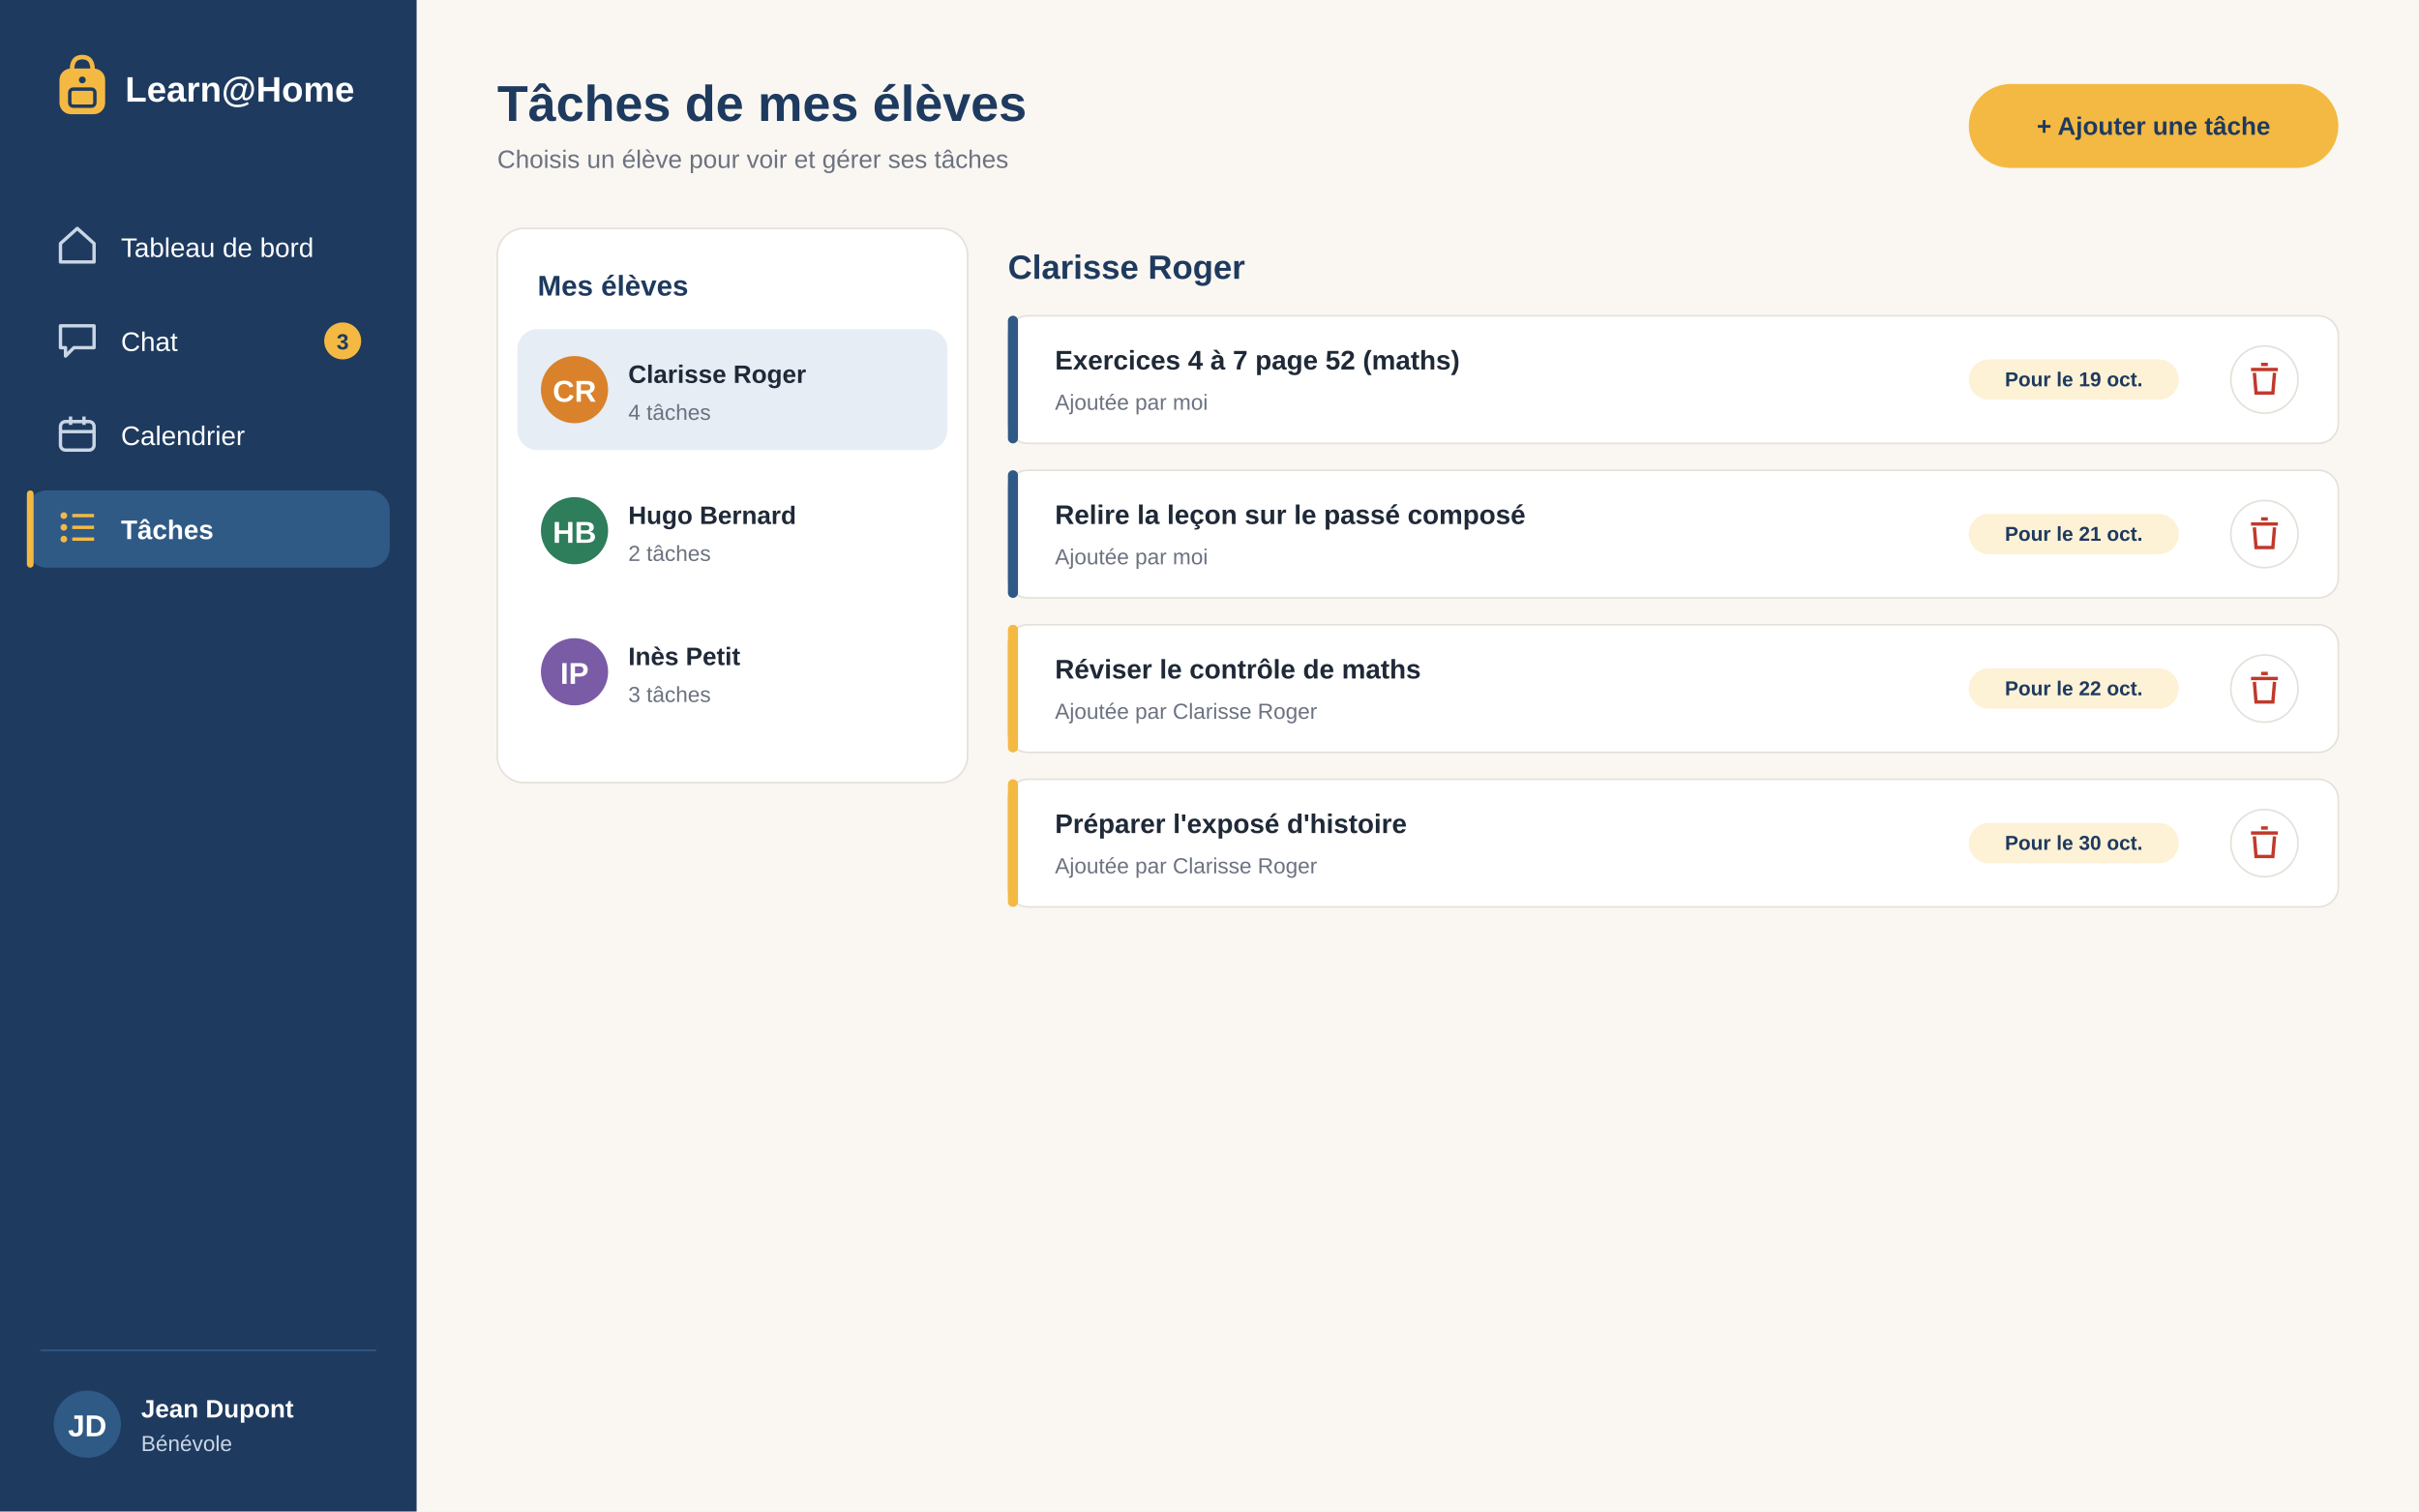
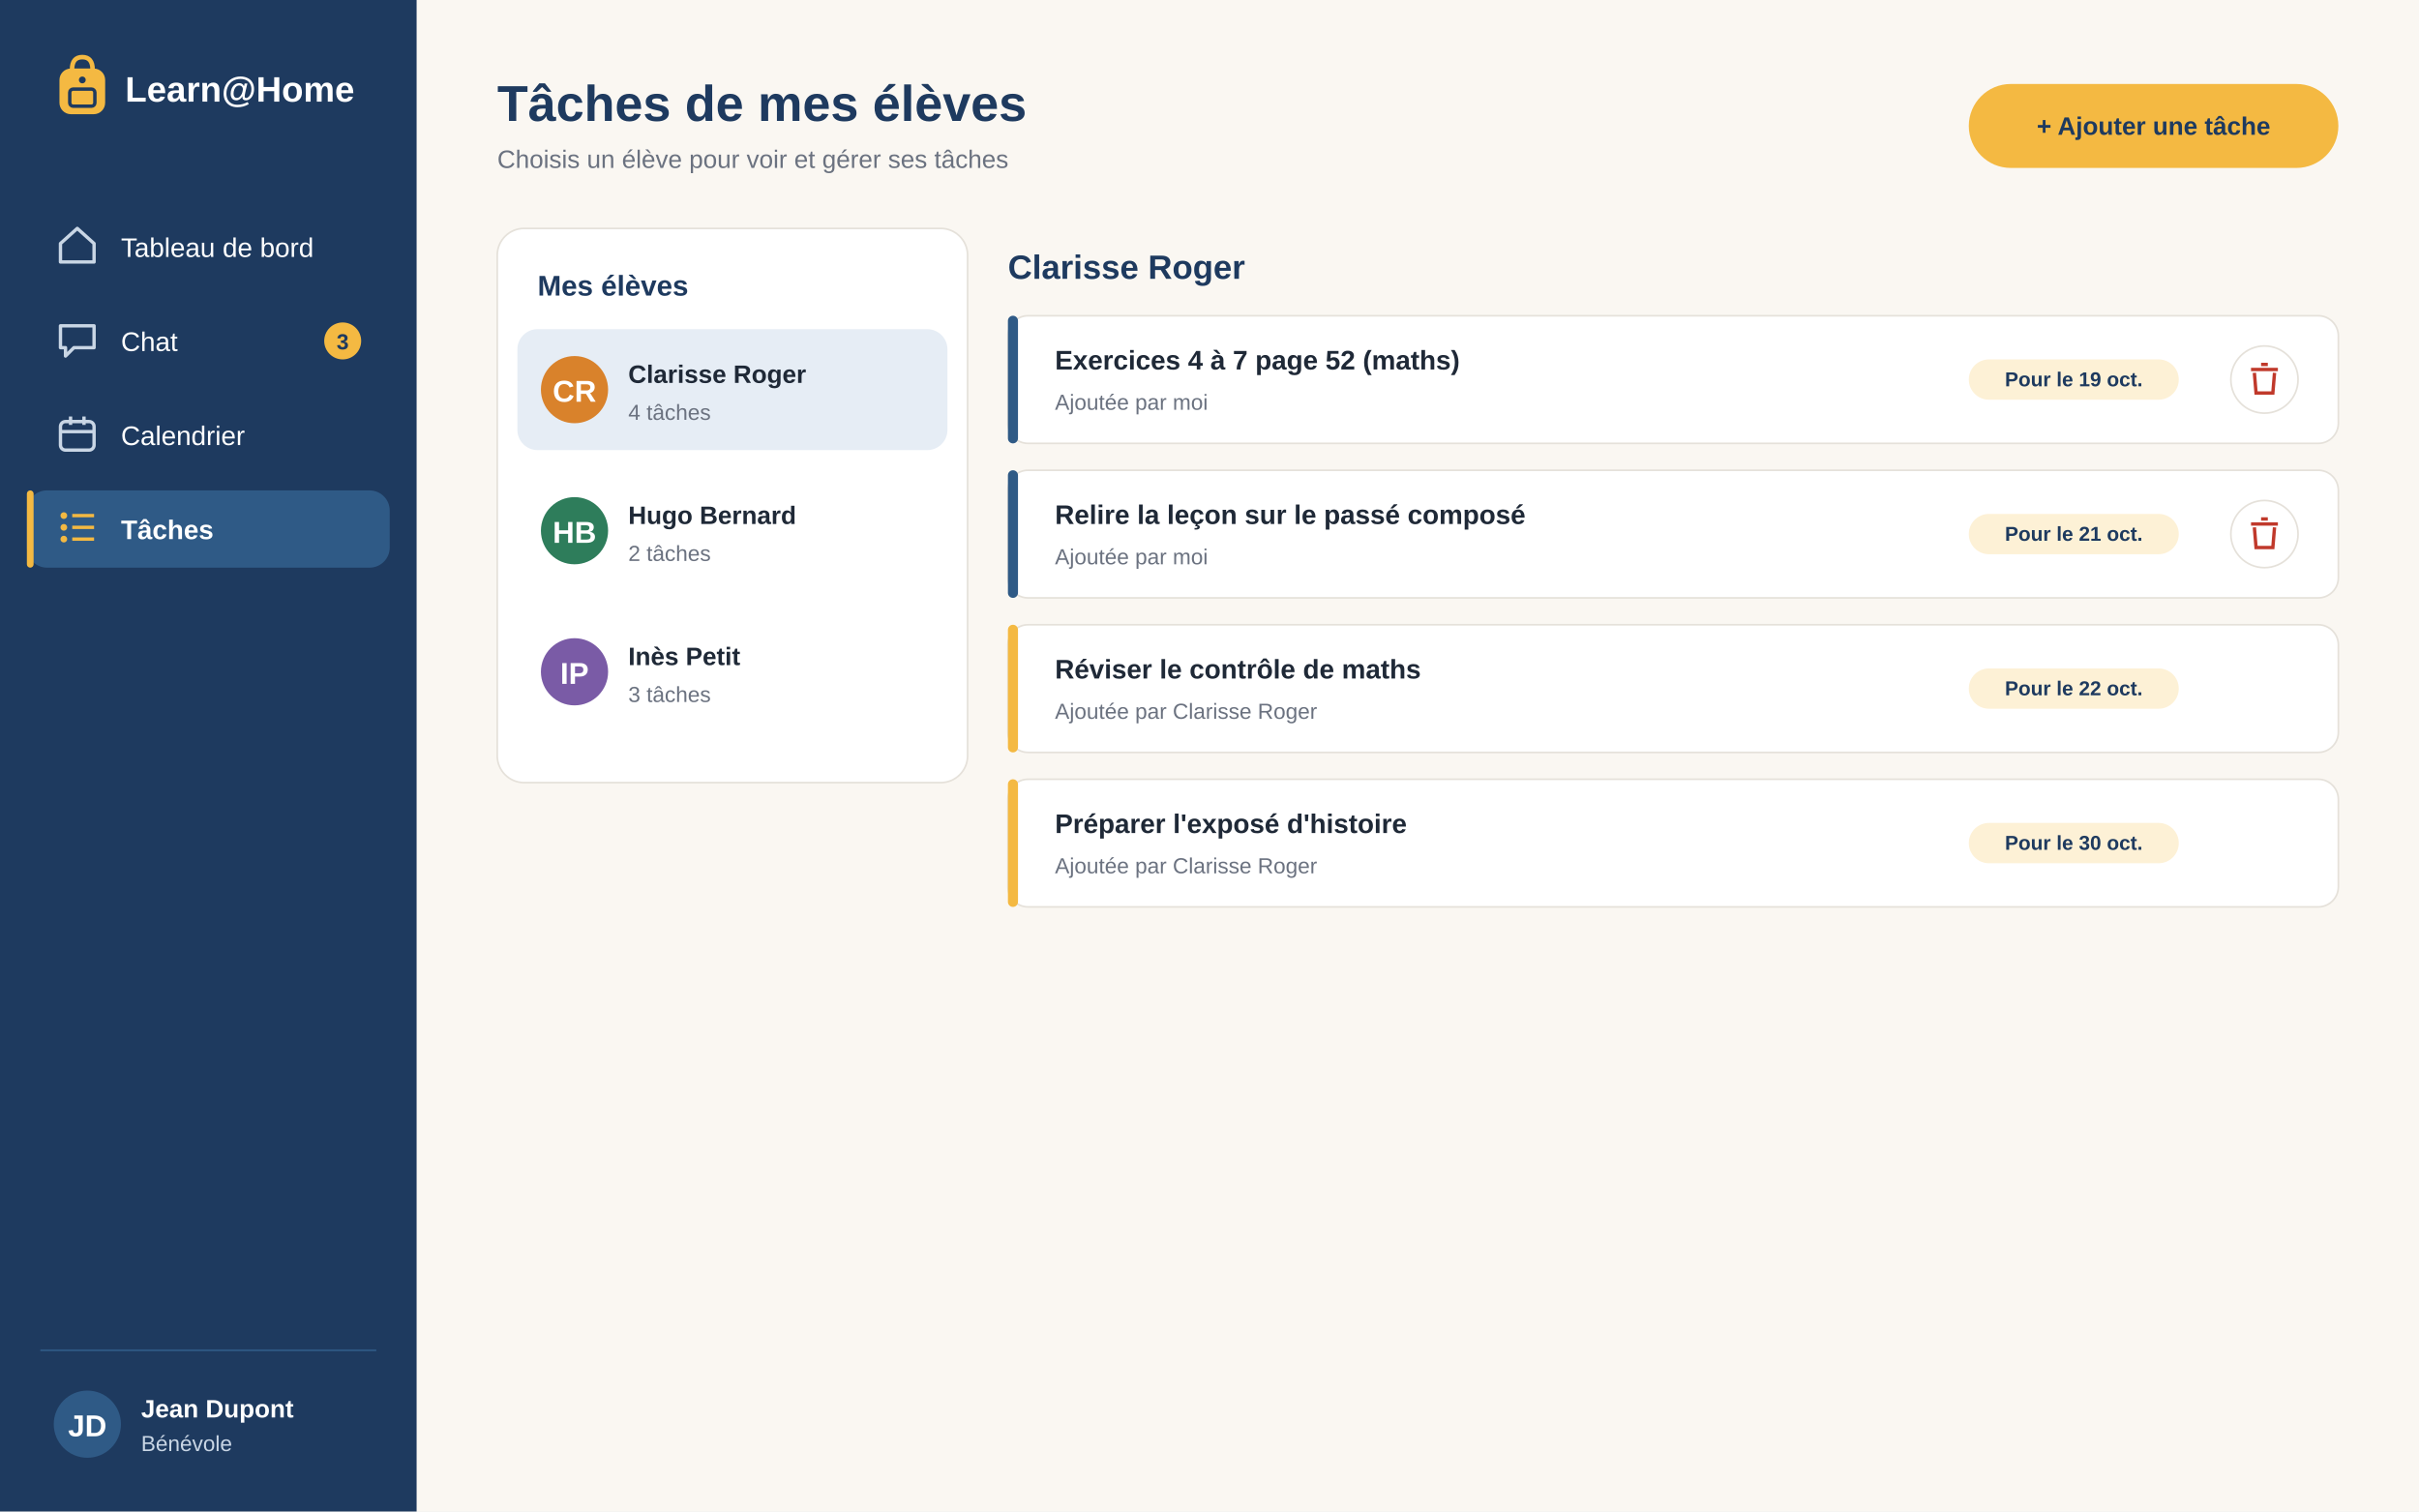
<svg xmlns="http://www.w3.org/2000/svg" width="1440" height="900" viewBox="0 0 1440 900" font-family="Nunito, Arial, sans-serif">
  <rect width="1440" height="900" fill="#FAF7F2" />
  <rect x="0" y="0" width="248" height="900" rx="0" fill="#1E3A5F" />
  <path d="M42.88 41.48 Q42.88 34 49.0 34 Q55.12 34 55.12 41.48" fill="none" stroke="#F4B942" stroke-width="2.72" />
  <rect x="35.4" y="40.8" width="27.2" height="27.2" rx="6.8" fill="#F4B942" />
  <rect x="41.52" y="53.04" width="14.96" height="10.2" rx="2.04" fill="none" stroke="#1E3A5F" stroke-width="2.04" />
  <circle cx="49.0" cy="47.6" r="2.04" fill="#1E3A5F" />
  <text x="74.5" y="60.52" font-size="21.08" fill="#FFFFFF" font-weight="700">Learn@Home</text>
  <path d="M36 145 L46 136 L56 145 V156 H36 Z" fill="none" stroke="#C9D6E5" stroke-width="2" stroke-linejoin="round" />
  <text x="72" y="153" font-size="16" fill="#FFFFFF">Tableau de bord</text>
  <path d="M36 194 H56 V207 H44 L39 212 V207 H36 Z" fill="none" stroke="#C9D6E5" stroke-width="2" stroke-linejoin="round" />
  <text x="72" y="209" font-size="16" fill="#FFFFFF">Chat</text>
  <circle cx="204" cy="203" r="11" fill="#F4B942" />
  <text x="204" y="208" font-size="13" fill="#1E3A5F" font-weight="700" text-anchor="middle">3</text>
  <rect x="36" y="251" width="20" height="17" rx="3" fill="none" stroke="#C9D6E5" stroke-width="2" />
  <line x1="36" y1="257" x2="56" y2="257" stroke="#C9D6E5" stroke-width="2" />
  <line x1="42" y1="248" x2="42" y2="253" stroke="#C9D6E5" stroke-width="2" />
  <line x1="50" y1="248" x2="50" y2="253" stroke="#C9D6E5" stroke-width="2" />
  <text x="72" y="265" font-size="16" fill="#FFFFFF">Calendrier</text>
  <rect x="16" y="292" width="216" height="46" rx="12" fill="#2F5A86" />
  <rect x="16" y="292" width="4" height="46" rx="2" fill="#F4B942" />
  <circle cx="38" cy="307" r="2" fill="#F4B942" />
  <line x1="43" y1="307" x2="56" y2="307" stroke="#F4B942" stroke-width="2" />
  <circle cx="38" cy="314" r="2" fill="#F4B942" />
  <line x1="43" y1="314" x2="56" y2="314" stroke="#F4B942" stroke-width="2" />
  <circle cx="38" cy="321" r="2" fill="#F4B942" />
  <line x1="43" y1="321" x2="56" y2="321" stroke="#F4B942" stroke-width="2" />
  <text x="72" y="321" font-size="16" fill="#FFFFFF" font-weight="700">Tâches</text>
  <line x1="24" y1="804" x2="224" y2="804" stroke="#2F5A86" stroke-width="1" />
  <circle cx="52" cy="848" r="20" fill="#2F5A86" />
  <text x="52" y="855.2" font-size="18.0" fill="#FFFFFF" font-weight="700" text-anchor="middle">JD</text>
  <text x="84" y="844" font-size="15" fill="#FFFFFF" font-weight="700">Jean Dupont</text>
  <text x="84" y="864" font-size="13" fill="#C9D6E5">Bénévole</text>
  <text x="296" y="72" font-size="30" fill="#1E3A5F" font-weight="700">Tâches de mes élèves</text>
  <text x="296" y="100" font-size="15" fill="#6B7280">Choisis un élève pour voir et gérer ses tâches</text>
  <rect x="1172" y="50" width="220" height="50" rx="25.0" fill="#F4B942" />
  <text x="1282.0" y="80.25" font-size="15" fill="#1E3A5F" font-weight="700" text-anchor="middle">+ Ajouter une tâche</text>
  <rect x="296" y="136" width="280" height="330" rx="16" fill="#FFFFFF" stroke="#E5E1DA" stroke-width="1" />
  <text x="320" y="176" font-size="17" fill="#1E3A5F" font-weight="700">Mes élèves</text>
  <rect x="308" y="196" width="256" height="72" rx="12" fill="#E6EDF5" />
  <circle cx="342" cy="232" r="20" fill="#D9822B" />
  <text x="342" y="239.2" font-size="18.0" fill="#FFFFFF" font-weight="700" text-anchor="middle">CR</text>
  <text x="374" y="228" font-size="15" fill="#1F2937" font-weight="700">Clarisse Roger</text>
  <text x="374" y="250" font-size="13" fill="#6B7280">4 tâches</text>
  <circle cx="342" cy="316" r="20" fill="#2E7D5B" />
  <text x="342" y="323.2" font-size="18.0" fill="#FFFFFF" font-weight="700" text-anchor="middle">HB</text>
  <text x="374" y="312" font-size="15" fill="#1F2937" font-weight="700">Hugo Bernard</text>
  <text x="374" y="334" font-size="13" fill="#6B7280">2 tâches</text>
  <circle cx="342" cy="400" r="20" fill="#7A5BA6" />
  <text x="342" y="407.2" font-size="18.0" fill="#FFFFFF" font-weight="700" text-anchor="middle">IP</text>
  <text x="374" y="396" font-size="15" fill="#1F2937" font-weight="700">Inès Petit</text>
  <text x="374" y="418" font-size="13" fill="#6B7280">3 tâches</text>
  <text x="600" y="166" font-size="20" fill="#1E3A5F" font-weight="700">Clarisse Roger</text>
  <rect x="600" y="188" width="792" height="76" rx="12" fill="#FFFFFF" stroke="#E5E1DA" stroke-width="1" />
  <rect x="600" y="188" width="6" height="76" rx="3" fill="#2F5A86" />
  <text x="628" y="220" font-size="16" fill="#1F2937" font-weight="700">Exercices 4 à 7 page 52 (maths)</text>
  <text x="628" y="244" font-size="13" fill="#6B7280">Ajoutée par moi</text>
  <rect x="1172" y="214" width="125" height="24" rx="12" fill="#FDF1D6" />
  <text x="1234.5" y="230" font-size="12" fill="#1E3A5F" font-weight="700" text-anchor="middle">Pour le 19 oct.</text>
  <rect x="1328" y="206" width="40" height="40" rx="20" fill="#FFFFFF" stroke="#E5E1DA" stroke-width="1" />
  <line x1="1340" y1="220" x2="1356" y2="220" stroke="#C0392B" stroke-width="2" />
  <line x1="1346" y1="217" x2="1350" y2="217" stroke="#C0392B" stroke-width="2" />
  <path d="M1342 222 L1343 234 H1353 L1354 222" fill="none" stroke="#C0392B" stroke-width="2" />
  <rect x="600" y="280" width="792" height="76" rx="12" fill="#FFFFFF" stroke="#E5E1DA" stroke-width="1" />
  <rect x="600" y="280" width="6" height="76" rx="3" fill="#2F5A86" />
  <text x="628" y="312" font-size="16" fill="#1F2937" font-weight="700">Relire la leçon sur le passé composé</text>
  <text x="628" y="336" font-size="13" fill="#6B7280">Ajoutée par moi</text>
  <rect x="1172" y="306" width="125" height="24" rx="12" fill="#FDF1D6" />
  <text x="1234.5" y="322" font-size="12" fill="#1E3A5F" font-weight="700" text-anchor="middle">Pour le 21 oct.</text>
  <rect x="1328" y="298" width="40" height="40" rx="20" fill="#FFFFFF" stroke="#E5E1DA" stroke-width="1" />
  <line x1="1340" y1="312" x2="1356" y2="312" stroke="#C0392B" stroke-width="2" />
  <line x1="1346" y1="309" x2="1350" y2="309" stroke="#C0392B" stroke-width="2" />
  <path d="M1342 314 L1343 326 H1353 L1354 314" fill="none" stroke="#C0392B" stroke-width="2" />
  <rect x="600" y="372" width="792" height="76" rx="12" fill="#FFFFFF" stroke="#E5E1DA" stroke-width="1" />
  <rect x="600" y="372" width="6" height="76" rx="3" fill="#F4B942" />
  <text x="628" y="404" font-size="16" fill="#1F2937" font-weight="700">Réviser le contrôle de maths</text>
  <text x="628" y="428" font-size="13" fill="#6B7280">Ajoutée par Clarisse Roger</text>
  <rect x="1172" y="398" width="125" height="24" rx="12" fill="#FDF1D6" />
  <text x="1234.5" y="414" font-size="12" fill="#1E3A5F" font-weight="700" text-anchor="middle">Pour le 22 oct.</text>
-   <rect x="1328" y="390" width="40" height="40" rx="20" fill="#FFFFFF" stroke="#E5E1DA" stroke-width="1" />
-   <line x1="1340" y1="404" x2="1356" y2="404" stroke="#C0392B" stroke-width="2" />
-   <line x1="1346" y1="401" x2="1350" y2="401" stroke="#C0392B" stroke-width="2" />
-   <path d="M1342 406 L1343 418 H1353 L1354 406" fill="none" stroke="#C0392B" stroke-width="2" />
  <rect x="600" y="464" width="792" height="76" rx="12" fill="#FFFFFF" stroke="#E5E1DA" stroke-width="1" />
  <rect x="600" y="464" width="6" height="76" rx="3" fill="#F4B942" />
  <text x="628" y="496" font-size="16" fill="#1F2937" font-weight="700">Préparer l'exposé d'histoire</text>
  <text x="628" y="520" font-size="13" fill="#6B7280">Ajoutée par Clarisse Roger</text>
  <rect x="1172" y="490" width="125" height="24" rx="12" fill="#FDF1D6" />
  <text x="1234.5" y="506" font-size="12" fill="#1E3A5F" font-weight="700" text-anchor="middle">Pour le 30 oct.</text>
-   <rect x="1328" y="482" width="40" height="40" rx="20" fill="#FFFFFF" stroke="#E5E1DA" stroke-width="1" />
-   <line x1="1340" y1="496" x2="1356" y2="496" stroke="#C0392B" stroke-width="2" />
-   <line x1="1346" y1="493" x2="1350" y2="493" stroke="#C0392B" stroke-width="2" />
-   <path d="M1342 498 L1343 510 H1353 L1354 498" fill="none" stroke="#C0392B" stroke-width="2" />
</svg>
